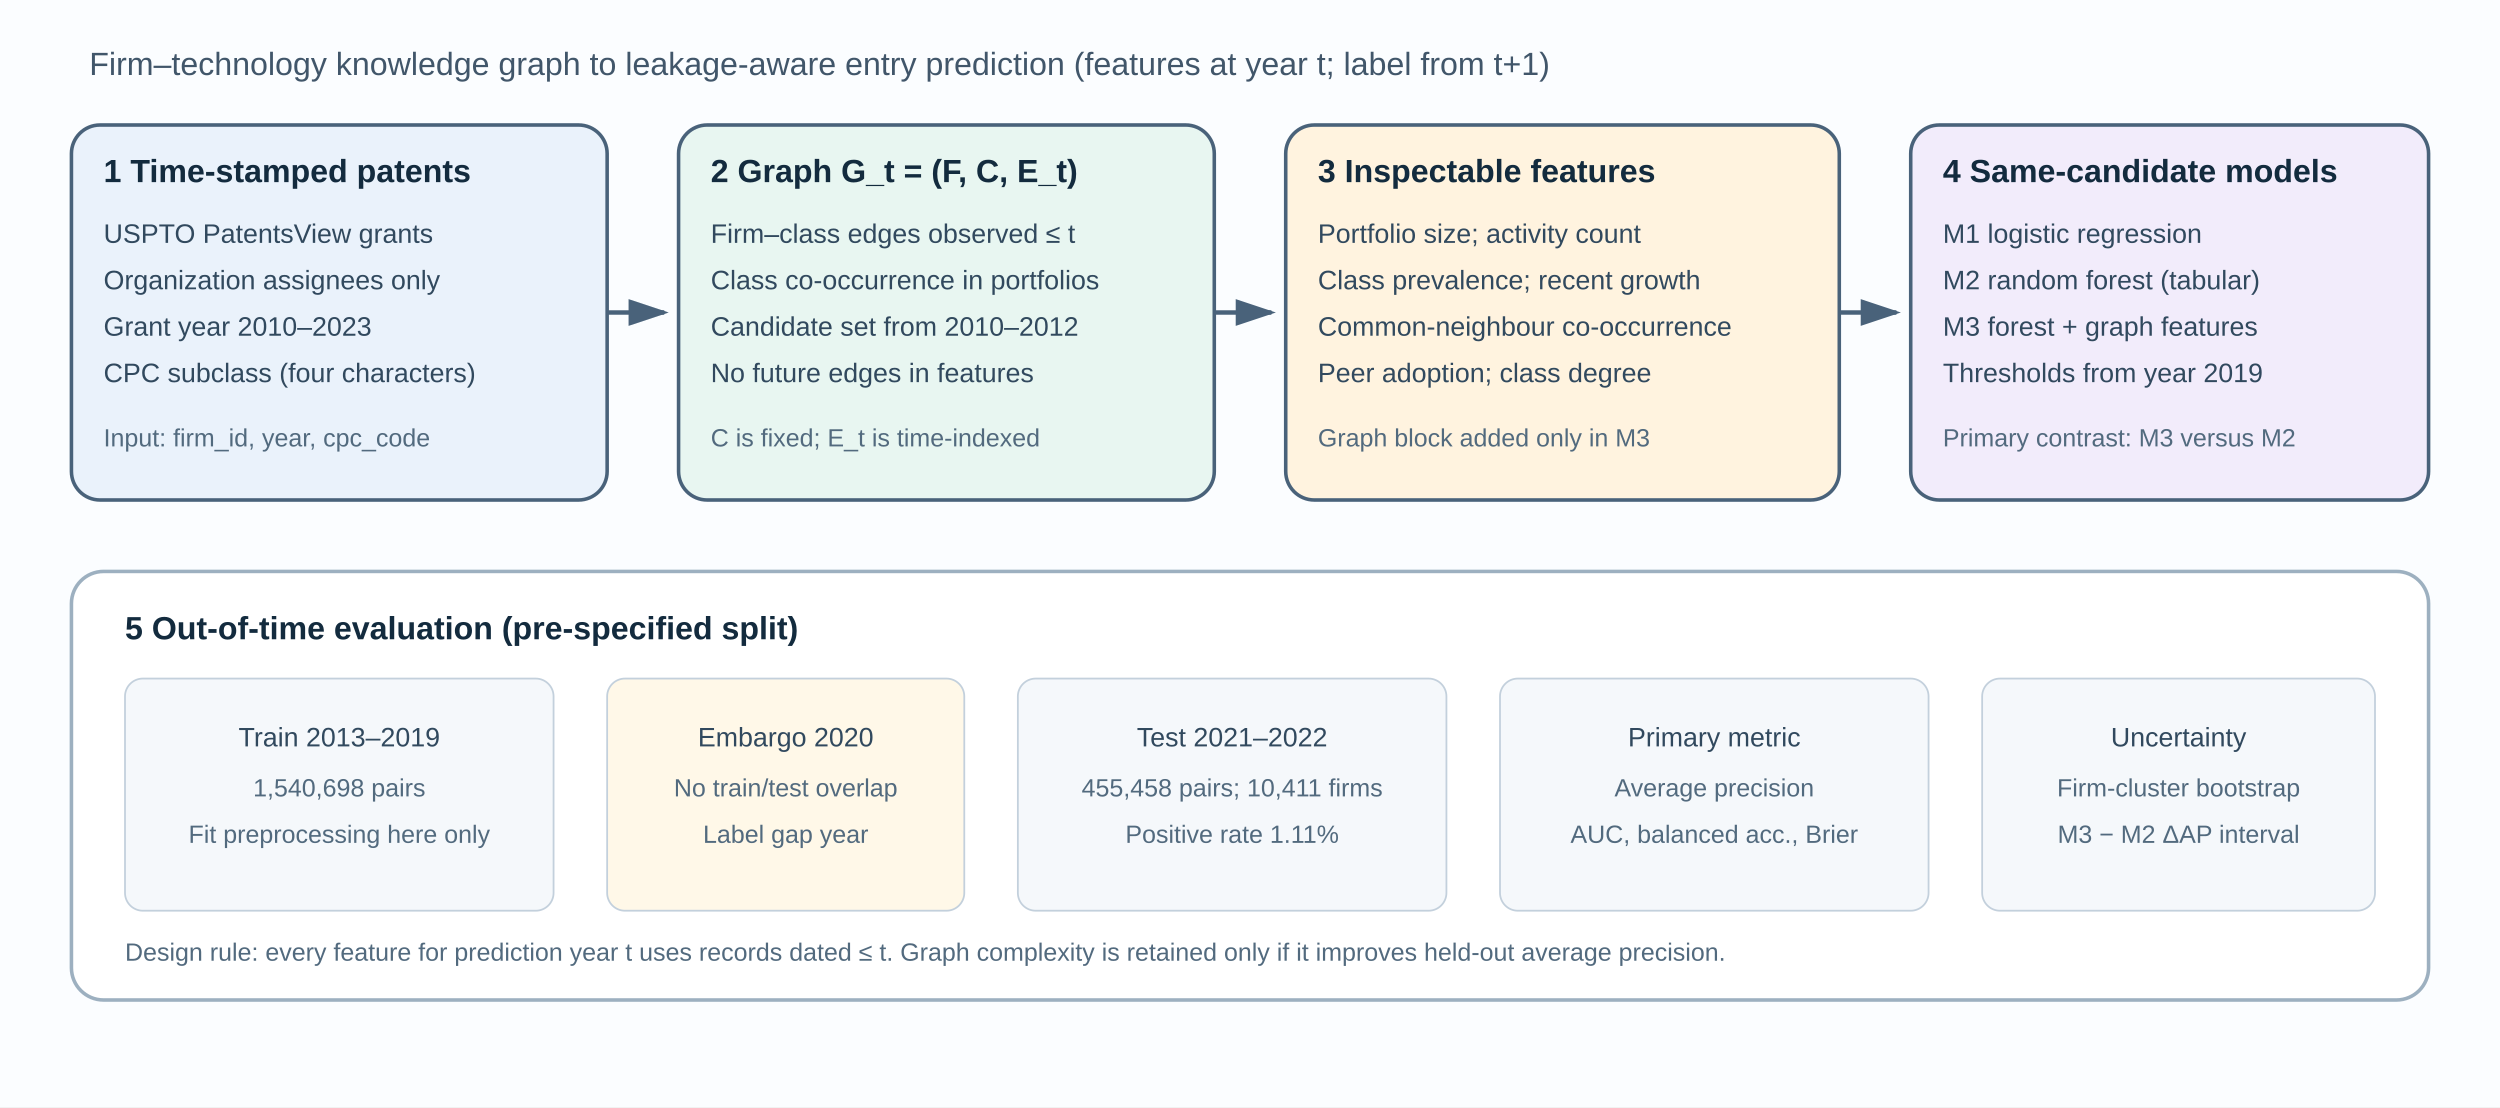
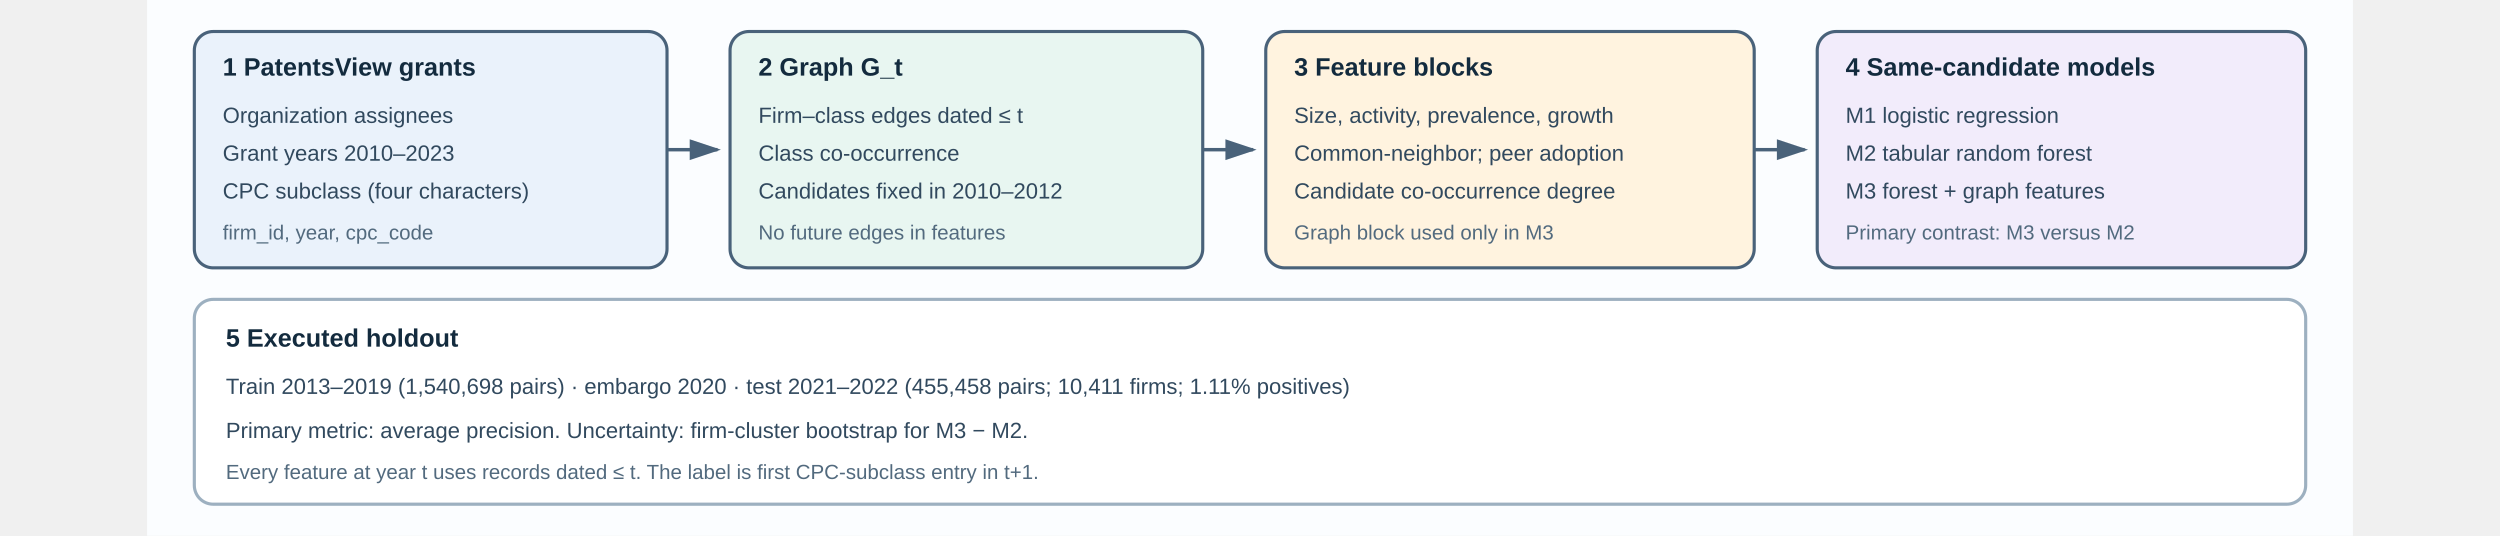
- <svg xmlns="http://www.w3.org/2000/svg" width="1400" height="620" viewBox="0 0 1400 620">
+ <svg xmlns="http://www.w3.org/2000/svg" width="1400" height="300" viewBox="0 0 1400 340">
  <defs>
    <marker id="arrow" markerWidth="10" markerHeight="10" refX="8" refY="3" orient="auto">
      <path d="M0,0 L0,6 L9,3 z" fill="#49627a" />
    </marker>
    <style>
-       .sub{font:18px Arial;fill:#41566a}
-       .box{stroke:#49627a;stroke-width:2;rx:16}
-       .head{font:700 18px Arial;fill:#132b3e}
-       .body{font:15px Arial;fill:#31495e}
-       .edge{stroke:#49627a;stroke-width:2.5;fill:none;marker-end:url(#arrow)}
-       .small{font:14px Arial;fill:#526a7e}
+       .box{stroke:#49627a;stroke-width:2;rx:12}
+       .head{font:700 16px Arial;fill:#132b3e}
+       .body{font:14px Arial;fill:#31495e}
+       .edge{stroke:#49627a;stroke-width:2.2;fill:none;marker-end:url(#arrow)}
+       .small{font:13px Arial;fill:#526a7e}
    </style>
  </defs>
-   <rect width="1400" height="620" fill="#fbfdff" />
-   <text x="50" y="42" class="sub">Firm–technology knowledge graph to leakage-aware entry prediction (features at year t; label from t+1)</text>
-   <rect x="40" y="70" width="300" height="210" fill="#eaf2fb" class="box" />
-   <text x="58" y="102" class="head">1  Time-stamped patents</text>
-   <text x="58" y="136" class="body">USPTO PatentsView grants</text>
-   <text x="58" y="162" class="body">Organization assignees only</text>
-   <text x="58" y="188" class="body">Grant year 2010–2023</text>
-   <text x="58" y="214" class="body">CPC subclass (four characters)</text>
-   <text x="58" y="250" class="small">Input: firm_id, year, cpc_code</text>
-   <rect x="380" y="70" width="300" height="210" fill="#e8f6f1" class="box" />
-   <text x="398" y="102" class="head">2  Graph G_t = (F, C, E_t)</text>
-   <text x="398" y="136" class="body">Firm–class edges observed ≤ t</text>
-   <text x="398" y="162" class="body">Class co-occurrence in portfolios</text>
-   <text x="398" y="188" class="body">Candidate set from 2010–2012</text>
-   <text x="398" y="214" class="body">No future edges in features</text>
-   <text x="398" y="250" class="small">C is fixed; E_t is time-indexed</text>
-   <rect x="720" y="70" width="310" height="210" fill="#fff3df" class="box" />
-   <text x="738" y="102" class="head">3  Inspectable features</text>
-   <text x="738" y="136" class="body">Portfolio size; activity count</text>
-   <text x="738" y="162" class="body">Class prevalence; recent growth</text>
-   <text x="738" y="188" class="body">Common-neighbour co-occurrence</text>
-   <text x="738" y="214" class="body">Peer adoption; class degree</text>
-   <text x="738" y="250" class="small">Graph block added only in M3</text>
-   <rect x="1070" y="70" width="290" height="210" fill="#f2ecfb" class="box" />
-   <text x="1088" y="102" class="head">4  Same-candidate models</text>
-   <text x="1088" y="136" class="body">M1 logistic regression</text>
-   <text x="1088" y="162" class="body">M2 random forest (tabular)</text>
-   <text x="1088" y="188" class="body">M3 forest + graph features</text>
-   <text x="1088" y="214" class="body">Thresholds from year 2019</text>
-   <text x="1088" y="250" class="small">Primary contrast: M3 versus M2</text>
-   <path d="M340 175 H372" class="edge" />
-   <path d="M680 175 H712" class="edge" />
-   <path d="M1030 175 H1062" class="edge" />
-   <rect x="40" y="320" width="1320" height="240" fill="#fff" stroke="#9db0c0" stroke-width="2" rx="18" />
-   <text x="70" y="358" class="head">5  Out-of-time evaluation (pre-specified split)</text>
-   <rect x="70" y="380" width="240" height="130" fill="#f5f8fb" stroke="#c3d0dc" rx="10" />
-   <text x="190" y="418" text-anchor="middle" class="body">Train 2013–2019</text>
-   <text x="190" y="446" text-anchor="middle" class="small">1,540,698 pairs</text>
-   <text x="190" y="472" text-anchor="middle" class="small">Fit preprocessing here only</text>
-   <rect x="340" y="380" width="200" height="130" fill="#fff8e8" stroke="#c3d0dc" rx="10" />
-   <text x="440" y="418" text-anchor="middle" class="body">Embargo 2020</text>
-   <text x="440" y="446" text-anchor="middle" class="small">No train/test overlap</text>
-   <text x="440" y="472" text-anchor="middle" class="small">Label gap year</text>
-   <rect x="570" y="380" width="240" height="130" fill="#f5f8fb" stroke="#c3d0dc" rx="10" />
-   <text x="690" y="418" text-anchor="middle" class="body">Test 2021–2022</text>
-   <text x="690" y="446" text-anchor="middle" class="small">455,458 pairs; 10,411 firms</text>
-   <text x="690" y="472" text-anchor="middle" class="small">Positive rate 1.11%</text>
-   <rect x="840" y="380" width="240" height="130" fill="#f5f8fb" stroke="#c3d0dc" rx="10" />
-   <text x="960" y="418" text-anchor="middle" class="body">Primary metric</text>
-   <text x="960" y="446" text-anchor="middle" class="small">Average precision</text>
-   <text x="960" y="472" text-anchor="middle" class="small">AUC, balanced acc., Brier</text>
-   <rect x="1110" y="380" width="220" height="130" fill="#f5f8fb" stroke="#c3d0dc" rx="10" />
-   <text x="1220" y="418" text-anchor="middle" class="body">Uncertainty</text>
-   <text x="1220" y="446" text-anchor="middle" class="small">Firm-cluster bootstrap</text>
-   <text x="1220" y="472" text-anchor="middle" class="small">M3 − M2 ΔAP interval</text>
-   <text x="70" y="538" class="small">Design rule: every feature for prediction year t uses records dated ≤ t. Graph complexity is retained only if it improves held-out average precision.</text>
+   <rect width="1400" height="340" fill="#fbfdff" />
+   <rect x="30" y="20" width="300" height="150" fill="#eaf2fb" class="box" />
+   <text x="48" y="48" class="head">1  PatentsView grants</text>
+   <text x="48" y="78" class="body">Organization assignees</text>
+   <text x="48" y="102" class="body">Grant years 2010–2023</text>
+   <text x="48" y="126" class="body">CPC subclass (four characters)</text>
+   <text x="48" y="152" class="small">firm_id, year, cpc_code</text>
+   <rect x="370" y="20" width="300" height="150" fill="#e8f6f1" class="box" />
+   <text x="388" y="48" class="head">2  Graph G_t</text>
+   <text x="388" y="78" class="body">Firm–class edges dated ≤ t</text>
+   <text x="388" y="102" class="body">Class co-occurrence</text>
+   <text x="388" y="126" class="body">Candidates fixed in 2010–2012</text>
+   <text x="388" y="152" class="small">No future edges in features</text>
+   <rect x="710" y="20" width="310" height="150" fill="#fff3df" class="box" />
+   <text x="728" y="48" class="head">3  Feature blocks</text>
+   <text x="728" y="78" class="body">Size, activity, prevalence, growth</text>
+   <text x="728" y="102" class="body">Common-neighbor; peer adoption</text>
+   <text x="728" y="126" class="body">Candidate co-occurrence degree</text>
+   <text x="728" y="152" class="small">Graph block used only in M3</text>
+   <rect x="1060" y="20" width="310" height="150" fill="#f2ecfb" class="box" />
+   <text x="1078" y="48" class="head">4  Same-candidate models</text>
+   <text x="1078" y="78" class="body">M1 logistic regression</text>
+   <text x="1078" y="102" class="body">M2 tabular random forest</text>
+   <text x="1078" y="126" class="body">M3 forest + graph features</text>
+   <text x="1078" y="152" class="small">Primary contrast: M3 versus M2</text>
+   <path d="M330 95 H362" class="edge" />
+   <path d="M670 95 H702" class="edge" />
+   <path d="M1020 95 H1052" class="edge" />
+   <rect x="30" y="190" width="1340" height="130" fill="#fff" stroke="#9db0c0" stroke-width="2" rx="12" />
+   <text x="50" y="220" class="head">5  Executed holdout</text>
+   <text x="50" y="250" class="body">Train 2013–2019 (1,540,698 pairs) · embargo 2020 · test 2021–2022 (455,458 pairs; 10,411 firms; 1.11% positives)</text>
+   <text x="50" y="278" class="body">Primary metric: average precision. Uncertainty: firm-cluster bootstrap for M3 − M2.</text>
+   <text x="50" y="304" class="small">Every feature at year t uses records dated ≤ t. The label is first CPC-subclass entry in t+1.</text>
</svg>
